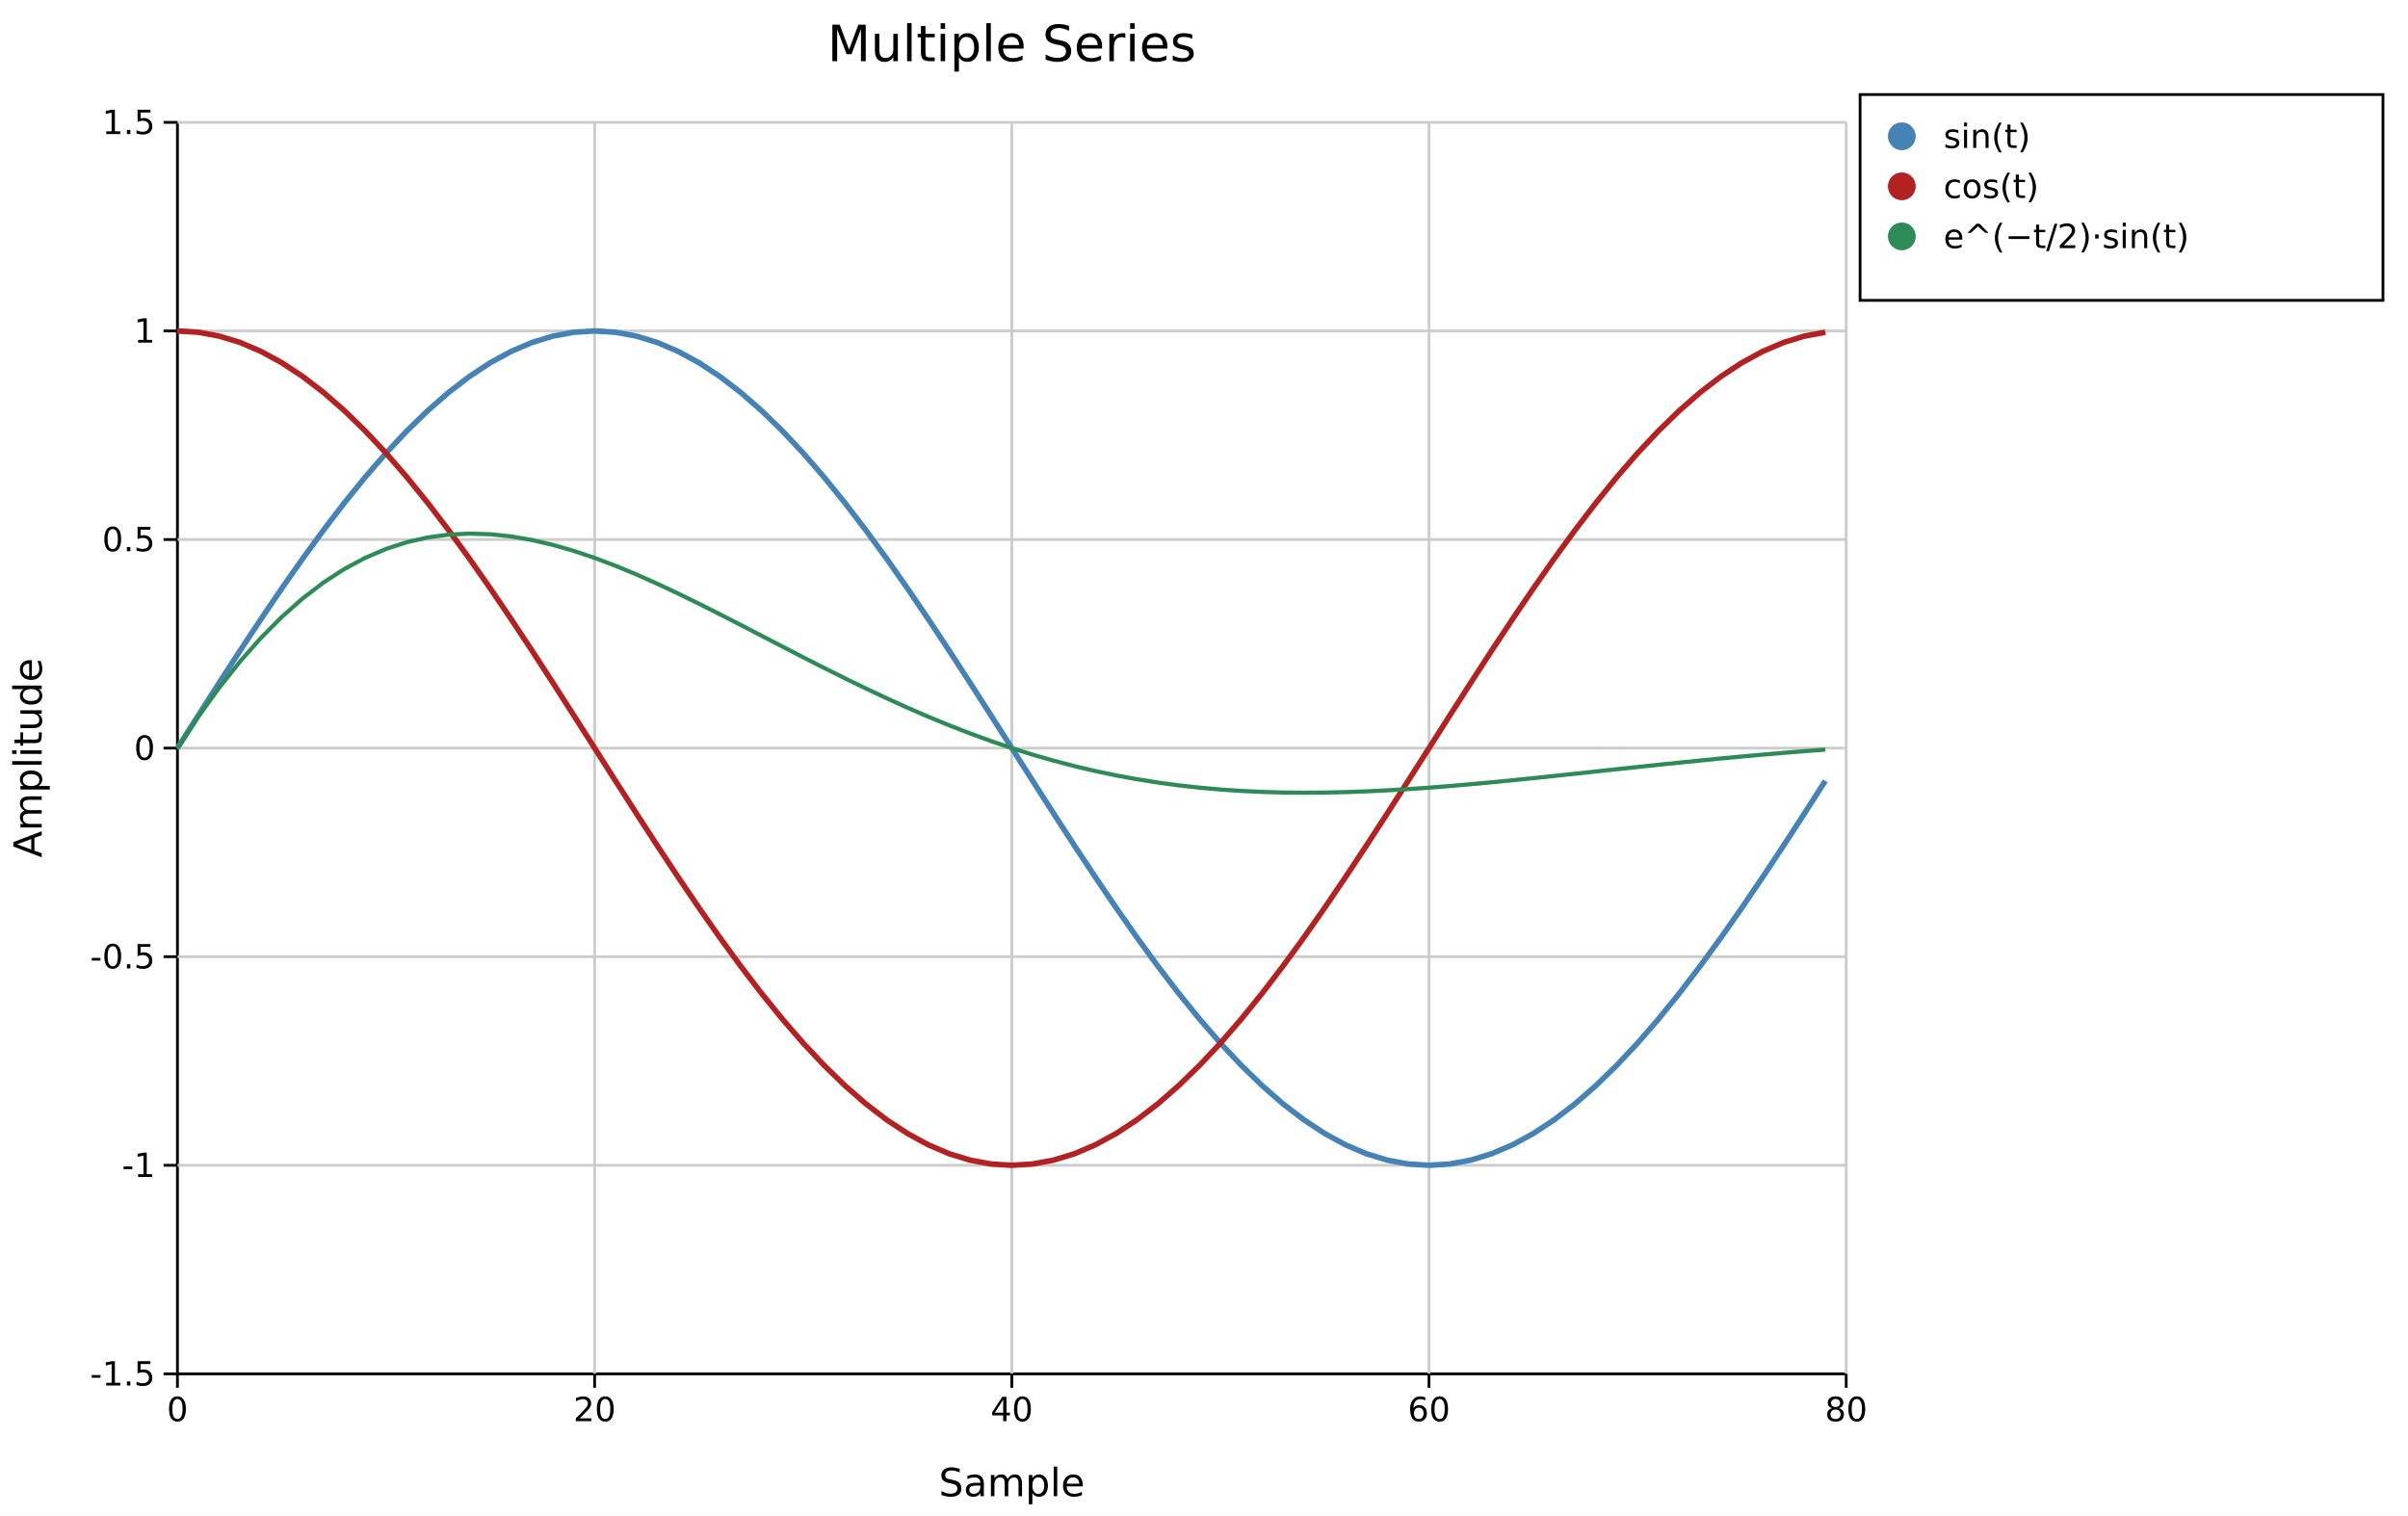
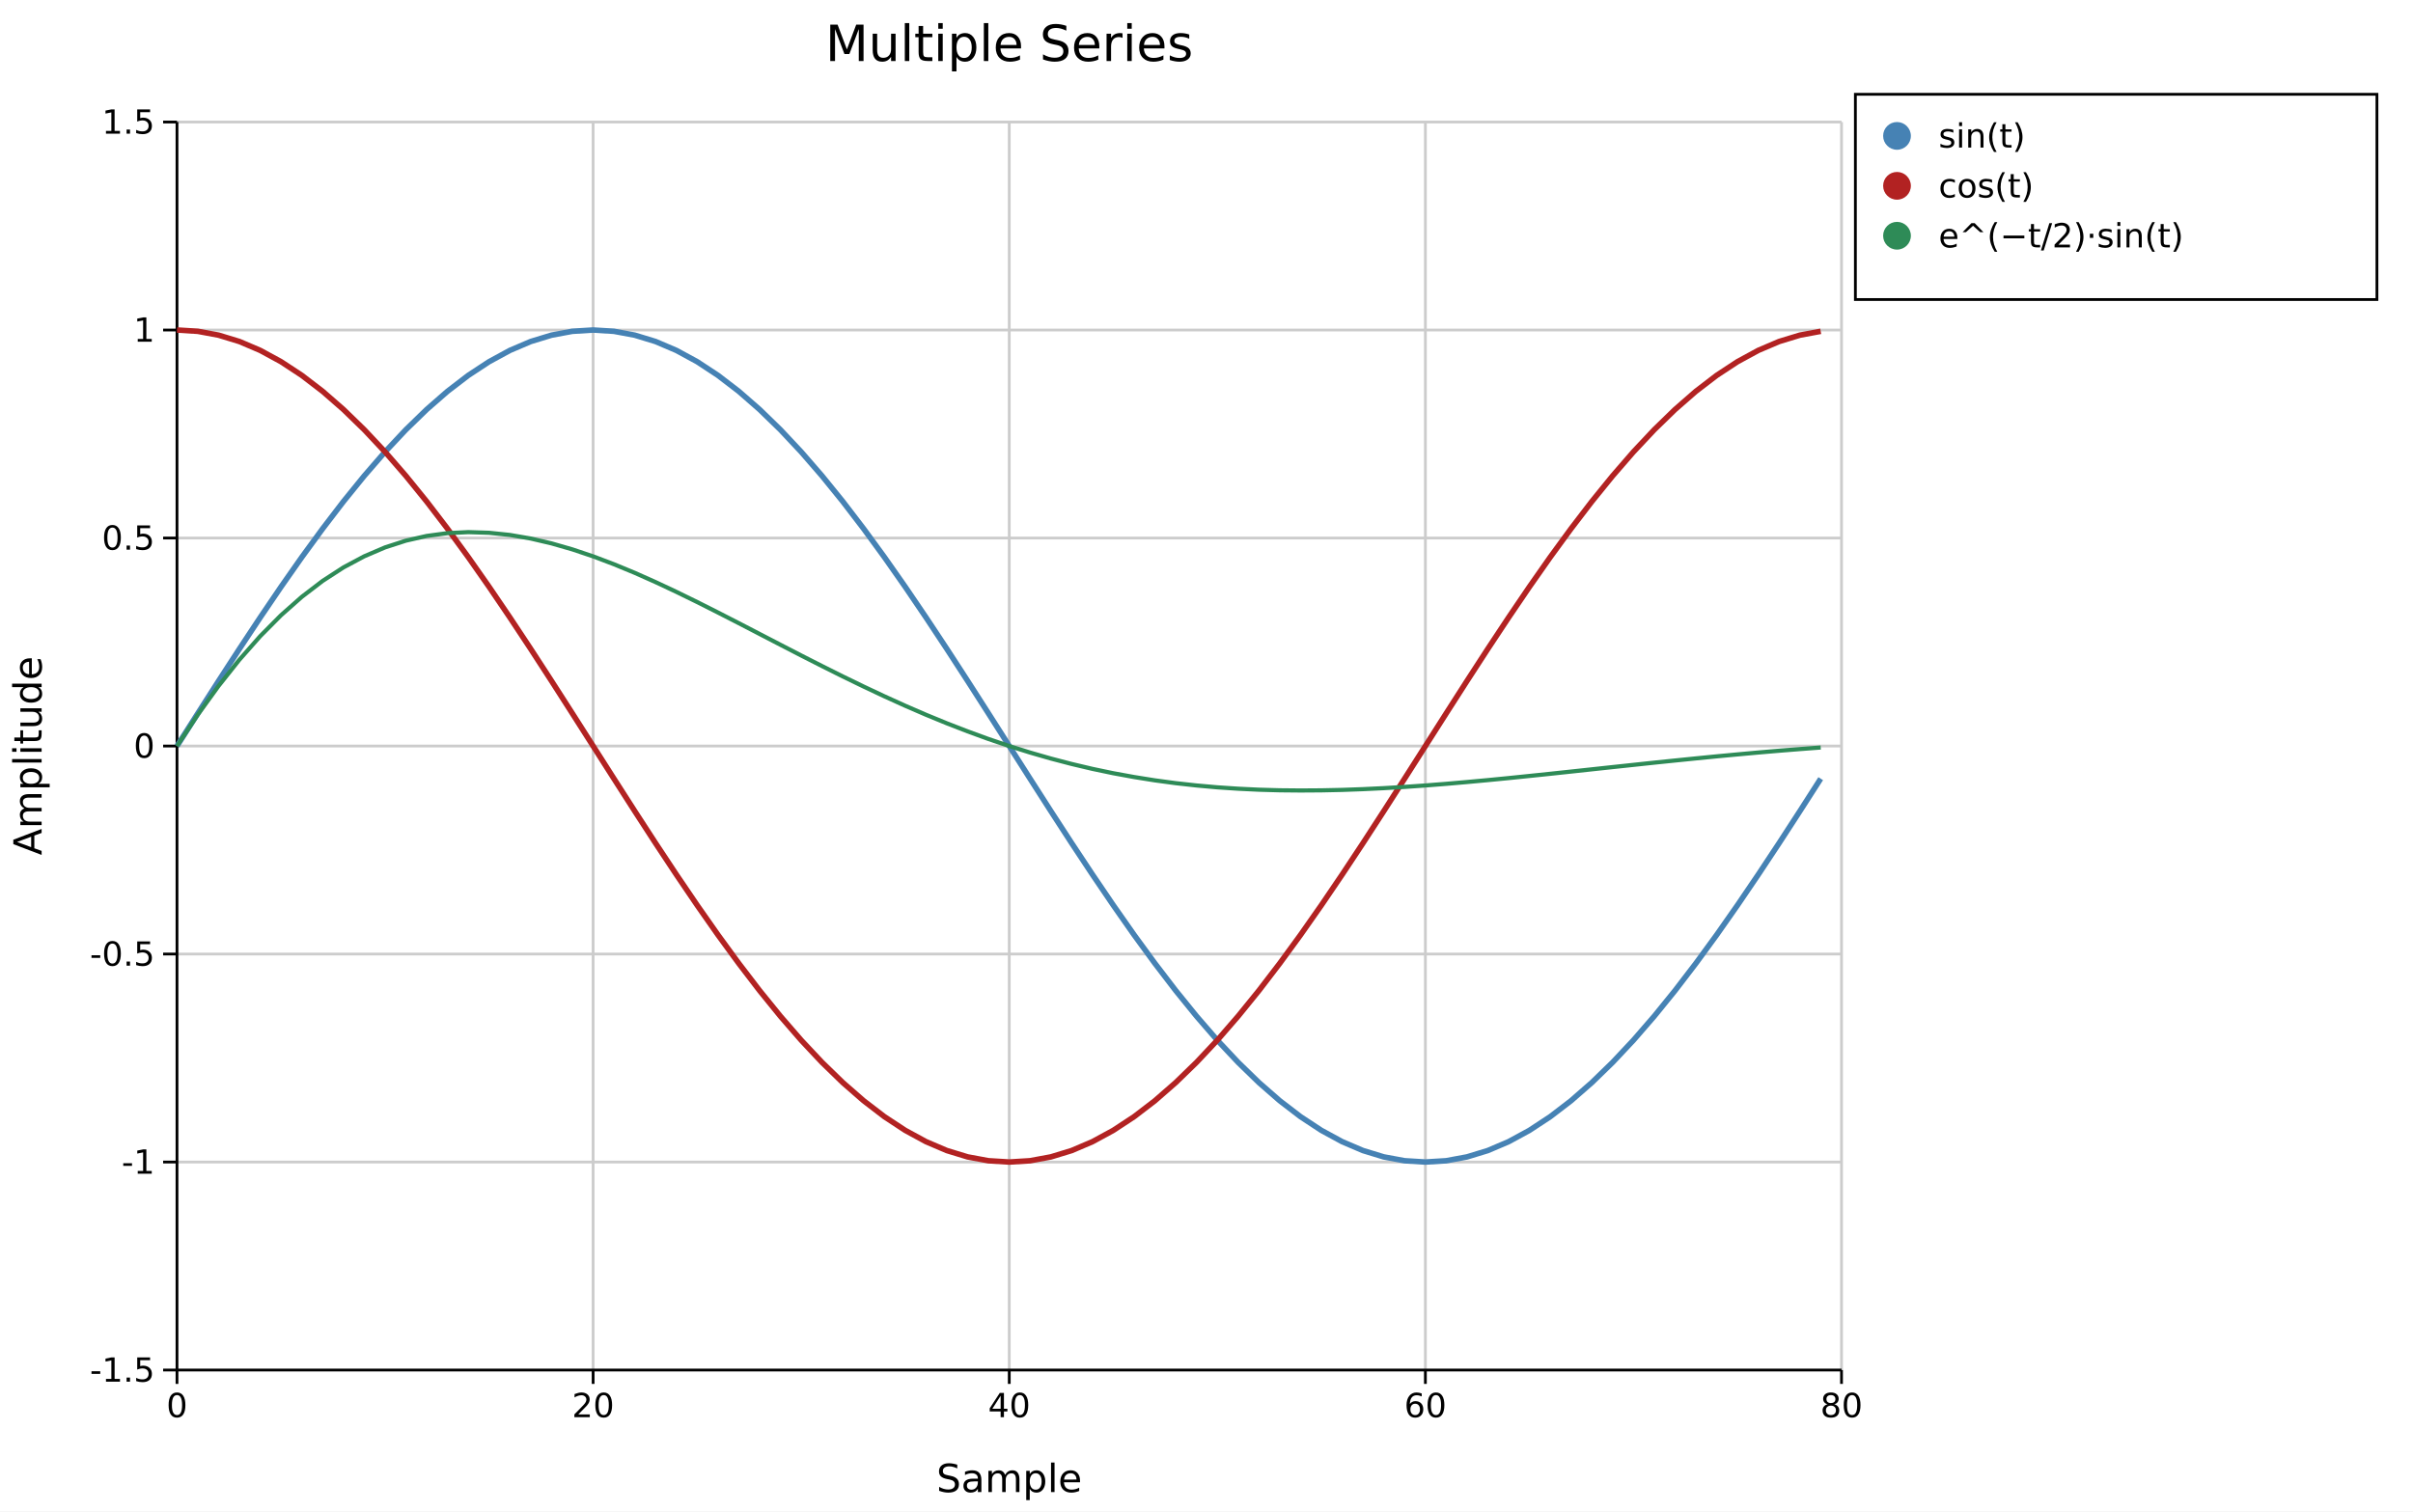
- <svg xmlns="http://www.w3.org/2000/svg" width="865.8" height="545" font-family="DejaVu Sans, Liberation Sans, Arial, sans-serif" fill="black">
+ <svg xmlns="http://www.w3.org/2000/svg" width="869.8" height="545" font-family="DejaVu Sans, Liberation Sans, Arial, sans-serif" fill="black">
  <rect width="100%" height="100%" fill="white" />
-   <line x1="63.8" y1="494" x2="663.8" y2="494" stroke="#000000" stroke-width="1" />
-   <line x1="63.8" y1="44" x2="63.8" y2="494" stroke="#000000" stroke-width="1" />
  <line x1="213.8" y1="44" x2="213.8" y2="494" stroke="#cccccc" stroke-width="1" />
  <line x1="363.8" y1="44" x2="363.8" y2="494" stroke="#cccccc" stroke-width="1" />
  <line x1="513.8" y1="44" x2="513.8" y2="494" stroke="#cccccc" stroke-width="1" />
  <line x1="663.8" y1="44" x2="663.8" y2="494" stroke="#cccccc" stroke-width="1" />
  <line x1="63.8" y1="419" x2="663.8" y2="419" stroke="#cccccc" stroke-width="1" />
  <line x1="63.8" y1="344" x2="663.8" y2="344" stroke="#cccccc" stroke-width="1" />
  <line x1="63.8" y1="269" x2="663.8" y2="269" stroke="#cccccc" stroke-width="1" />
  <line x1="63.8" y1="194" x2="663.8" y2="194" stroke="#cccccc" stroke-width="1" />
  <line x1="63.8" y1="119" x2="663.8" y2="119" stroke="#cccccc" stroke-width="1" />
  <line x1="63.8" y1="44" x2="663.8" y2="44" stroke="#cccccc" stroke-width="1" />
+   <line x1="63.8" y1="494" x2="663.8" y2="494" stroke="#000000" stroke-width="1" />
+   <line x1="63.8" y1="44" x2="63.8" y2="494" stroke="#000000" stroke-width="1" />
  <line x1="63.8" y1="494" x2="63.8" y2="499" stroke="#000000" stroke-width="1" />
  <text x="63.8" y="511" font-size="12" text-anchor="middle">0</text>
  <line x1="213.8" y1="494" x2="213.8" y2="499" stroke="#000000" stroke-width="1" />
  <text x="213.8" y="511" font-size="12" text-anchor="middle">20</text>
  <line x1="363.8" y1="494" x2="363.8" y2="499" stroke="#000000" stroke-width="1" />
  <text x="363.8" y="511" font-size="12" text-anchor="middle">40</text>
  <line x1="513.8" y1="494" x2="513.8" y2="499" stroke="#000000" stroke-width="1" />
  <text x="513.8" y="511" font-size="12" text-anchor="middle">60</text>
  <line x1="663.8" y1="494" x2="663.8" y2="499" stroke="#000000" stroke-width="1" />
  <text x="663.8" y="511" font-size="12" text-anchor="middle">80</text>
  <line x1="58.8" y1="494" x2="63.8" y2="494" stroke="#000000" stroke-width="1" />
  <text x="55.8" y="498.2" font-size="12" text-anchor="end">-1.5</text>
  <line x1="58.8" y1="419" x2="63.8" y2="419" stroke="#000000" stroke-width="1" />
  <text x="55.8" y="423.2" font-size="12" text-anchor="end">-1</text>
  <line x1="58.8" y1="344" x2="63.8" y2="344" stroke="#000000" stroke-width="1" />
  <text x="55.8" y="348.2" font-size="12" text-anchor="end">-0.5</text>
  <line x1="58.8" y1="269" x2="63.8" y2="269" stroke="#000000" stroke-width="1" />
  <text x="55.8" y="273.2" font-size="12" text-anchor="end">0</text>
  <line x1="58.8" y1="194" x2="63.8" y2="194" stroke="#000000" stroke-width="1" />
  <text x="55.8" y="198.2" font-size="12" text-anchor="end">0.5</text>
  <line x1="58.8" y1="119" x2="63.8" y2="119" stroke="#000000" stroke-width="1" />
  <text x="55.8" y="123.2" font-size="12" text-anchor="end">1</text>
  <line x1="58.8" y1="44" x2="63.8" y2="44" stroke="#000000" stroke-width="1" />
  <text x="55.8" y="48.2" font-size="12" text-anchor="end">1.5</text>
  <text x="363.8" y="538" font-size="14" text-anchor="middle">Sample</text>
  <text x="15" y="272.5" font-size="14" text-anchor="middle" transform="rotate(-90,15,272.5)">Amplitude</text>
  <text x="363.8" y="22" font-size="18" text-anchor="middle">Multiple Series</text>
  <path d="M 63.8 269.0 L 71.3 257.23 L 78.8 245.53 L 86.3 233.98 L 93.8 222.65 L 101.3 211.6 L 108.8 200.9 L 116.3 190.63 L 123.8 180.83 L 131.3 171.58 L 138.8 162.93 L 146.3 154.94 L 153.8 147.65 L 161.3 141.1 L 168.8 135.35 L 176.3 130.42 L 183.8 126.34 L 191.3 123.14 L 198.8 120.85 L 206.3 119.46 L 213.8 119.0 L 221.3 119.46 L 228.8 120.85 L 236.3 123.14 L 243.8 126.34 L 251.3 130.42 L 258.8 135.35 L 266.3 141.1 L 273.8 147.65 L 281.3 154.94 L 288.8 162.93 L 296.3 171.58 L 303.8 180.83 L 311.3 190.63 L 318.8 200.9 L 326.3 211.6 L 333.8 222.65 L 341.3 233.98 L 348.8 245.53 L 356.3 257.23 L 363.8 269.0 L 371.3 280.77 L 378.8 292.47 L 386.3 304.02 L 393.8 315.35 L 401.3 326.4 L 408.8 337.1 L 416.3 347.37 L 423.8 357.17 L 431.3 366.42 L 438.8 375.07 L 446.3 383.06 L 453.8 390.35 L 461.3 396.9 L 468.8 402.65 L 476.3 407.58 L 483.8 411.66 L 491.3 414.86 L 498.8 417.15 L 506.3 418.54 L 513.8 419.0 L 521.3 418.54 L 528.8 417.15 L 536.3 414.86 L 543.8 411.66 L 551.3 407.58 L 558.8 402.65 L 566.3 396.9 L 573.8 390.35 L 581.3 383.06 L 588.8 375.07 L 596.3 366.42 L 603.8 357.17 L 611.3 347.37 L 618.8 337.1 L 626.3 326.4 L 633.8 315.35 L 641.3 304.02 L 648.8 292.47 L 656.3 280.77 " stroke="#4682b4" stroke-width="2" fill="none" />
  <path d="M 63.8 119.0 L 71.3 119.46 L 78.8 120.85 L 86.3 123.14 L 93.8 126.34 L 101.3 130.42 L 108.8 135.35 L 116.3 141.1 L 123.8 147.65 L 131.3 154.94 L 138.8 162.93 L 146.3 171.58 L 153.8 180.83 L 161.3 190.63 L 168.8 200.9 L 176.3 211.6 L 183.8 222.65 L 191.3 233.98 L 198.8 245.53 L 206.3 257.23 L 213.8 269.0 L 221.3 280.77 L 228.8 292.47 L 236.3 304.02 L 243.8 315.35 L 251.3 326.4 L 258.8 337.1 L 266.3 347.37 L 273.8 357.17 L 281.3 366.42 L 288.8 375.07 L 296.3 383.06 L 303.8 390.35 L 311.3 396.9 L 318.8 402.65 L 326.3 407.58 L 333.8 411.66 L 341.3 414.86 L 348.8 417.15 L 356.3 418.54 L 363.8 419.0 L 371.3 418.54 L 378.8 417.15 L 386.3 414.86 L 393.8 411.66 L 401.3 407.58 L 408.8 402.65 L 416.3 396.9 L 423.8 390.35 L 431.3 383.06 L 438.8 375.07 L 446.3 366.42 L 453.8 357.17 L 461.3 347.37 L 468.8 337.1 L 476.3 326.4 L 483.8 315.35 L 491.3 304.02 L 498.8 292.47 L 506.3 280.77 L 513.8 269.0 L 521.3 257.23 L 528.8 245.53 L 536.3 233.98 L 543.8 222.65 L 551.3 211.6 L 558.8 200.9 L 566.3 190.63 L 573.8 180.83 L 581.3 171.58 L 588.8 162.93 L 596.3 154.94 L 603.8 147.65 L 611.3 141.1 L 618.8 135.35 L 626.3 130.42 L 633.8 126.34 L 641.3 123.14 L 648.8 120.85 L 656.3 119.46 " stroke="#b22222" stroke-width="2" fill="none" />
  <path d="M 63.8 269.0 L 71.3 257.68 L 78.8 247.31 L 86.3 237.87 L 93.8 229.39 L 101.3 221.83 L 108.8 215.2 L 116.3 209.46 L 123.8 204.6 L 131.3 200.59 L 138.8 197.38 L 146.3 194.95 L 153.8 193.25 L 161.3 192.24 L 168.8 191.87 L 176.3 192.11 L 183.8 192.89 L 191.3 194.18 L 198.8 195.93 L 206.3 198.09 L 213.8 200.61 L 221.3 203.45 L 228.8 206.55 L 236.3 209.89 L 243.8 213.41 L 251.3 217.08 L 258.8 220.86 L 266.3 224.7 L 273.8 228.59 L 281.3 232.48 L 288.8 236.35 L 296.3 240.16 L 303.8 243.91 L 311.3 247.55 L 318.8 251.08 L 326.3 254.48 L 333.8 257.73 L 341.3 260.81 L 348.8 263.72 L 356.3 266.46 L 363.8 269.0 L 371.3 271.35 L 378.8 273.51 L 386.3 275.47 L 393.8 277.24 L 401.3 278.81 L 408.8 280.18 L 416.3 281.38 L 423.8 282.39 L 431.3 283.22 L 438.8 283.89 L 446.3 284.39 L 453.8 284.75 L 461.3 284.96 L 468.8 285.03 L 476.3 284.98 L 483.8 284.82 L 491.3 284.55 L 498.8 284.19 L 506.3 283.74 L 513.8 283.22 L 521.3 282.63 L 528.8 281.98 L 536.3 281.29 L 543.8 280.56 L 551.3 279.79 L 558.8 279.01 L 566.3 278.21 L 573.8 277.4 L 581.3 276.59 L 588.8 275.79 L 596.3 274.99 L 603.8 274.22 L 611.3 273.46 L 618.8 272.72 L 626.3 272.02 L 633.8 271.34 L 641.3 270.7 L 648.8 270.1 L 656.3 269.53 " stroke="seagreen" stroke-width="1.5" fill="none" />
  <rect x="668.8" y="34" width="188" height="74" fill="#ffffff" />
  <rect x="668.8" y="34" width="188" height="74" fill="none" stroke="#000000" stroke-width="1" />
  <text x="698.8" y="53.2" font-size="12" text-anchor="start">sin(t)</text>
  <circle cx="683.8" cy="49" r="5" fill="#4682b4" />
  <text x="698.8" y="71.2" font-size="12" text-anchor="start">cos(t)</text>
  <circle cx="683.8" cy="67" r="5" fill="#b22222" />
  <text x="698.8" y="89.2" font-size="12" text-anchor="start">e^(−t/2)·sin(t)</text>
  <circle cx="683.8" cy="85" r="5" fill="seagreen" />
</svg>
